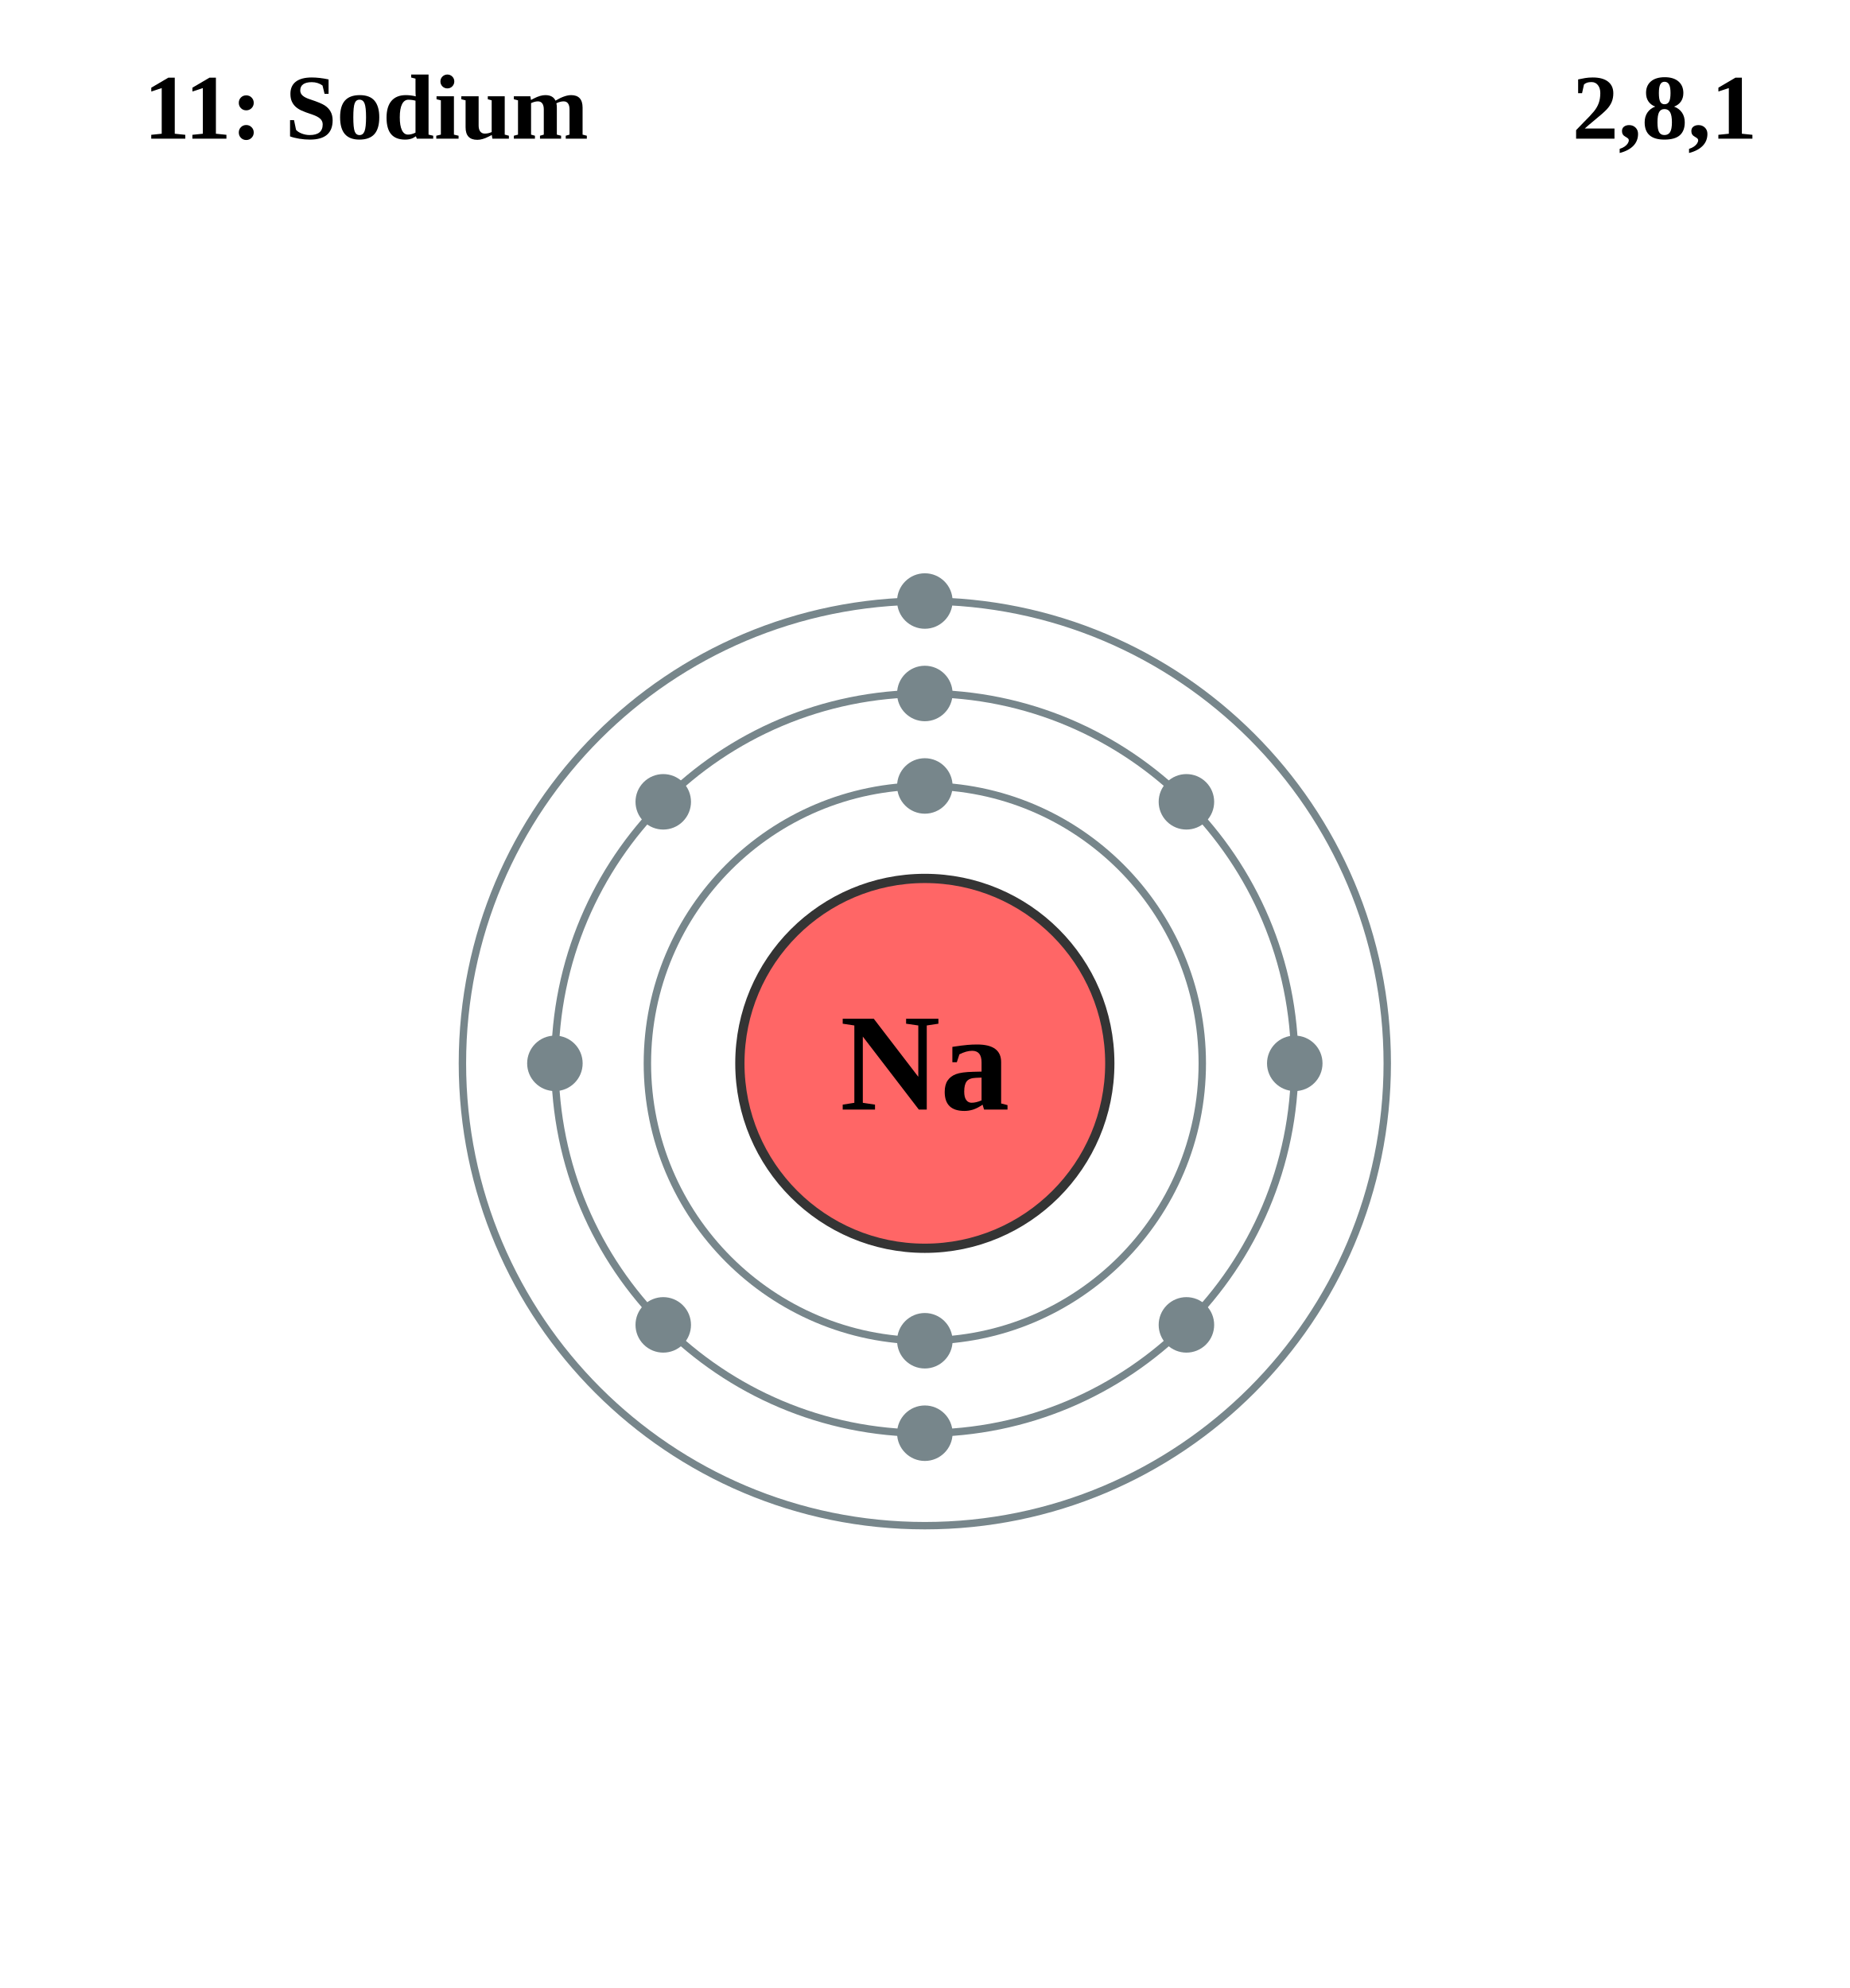
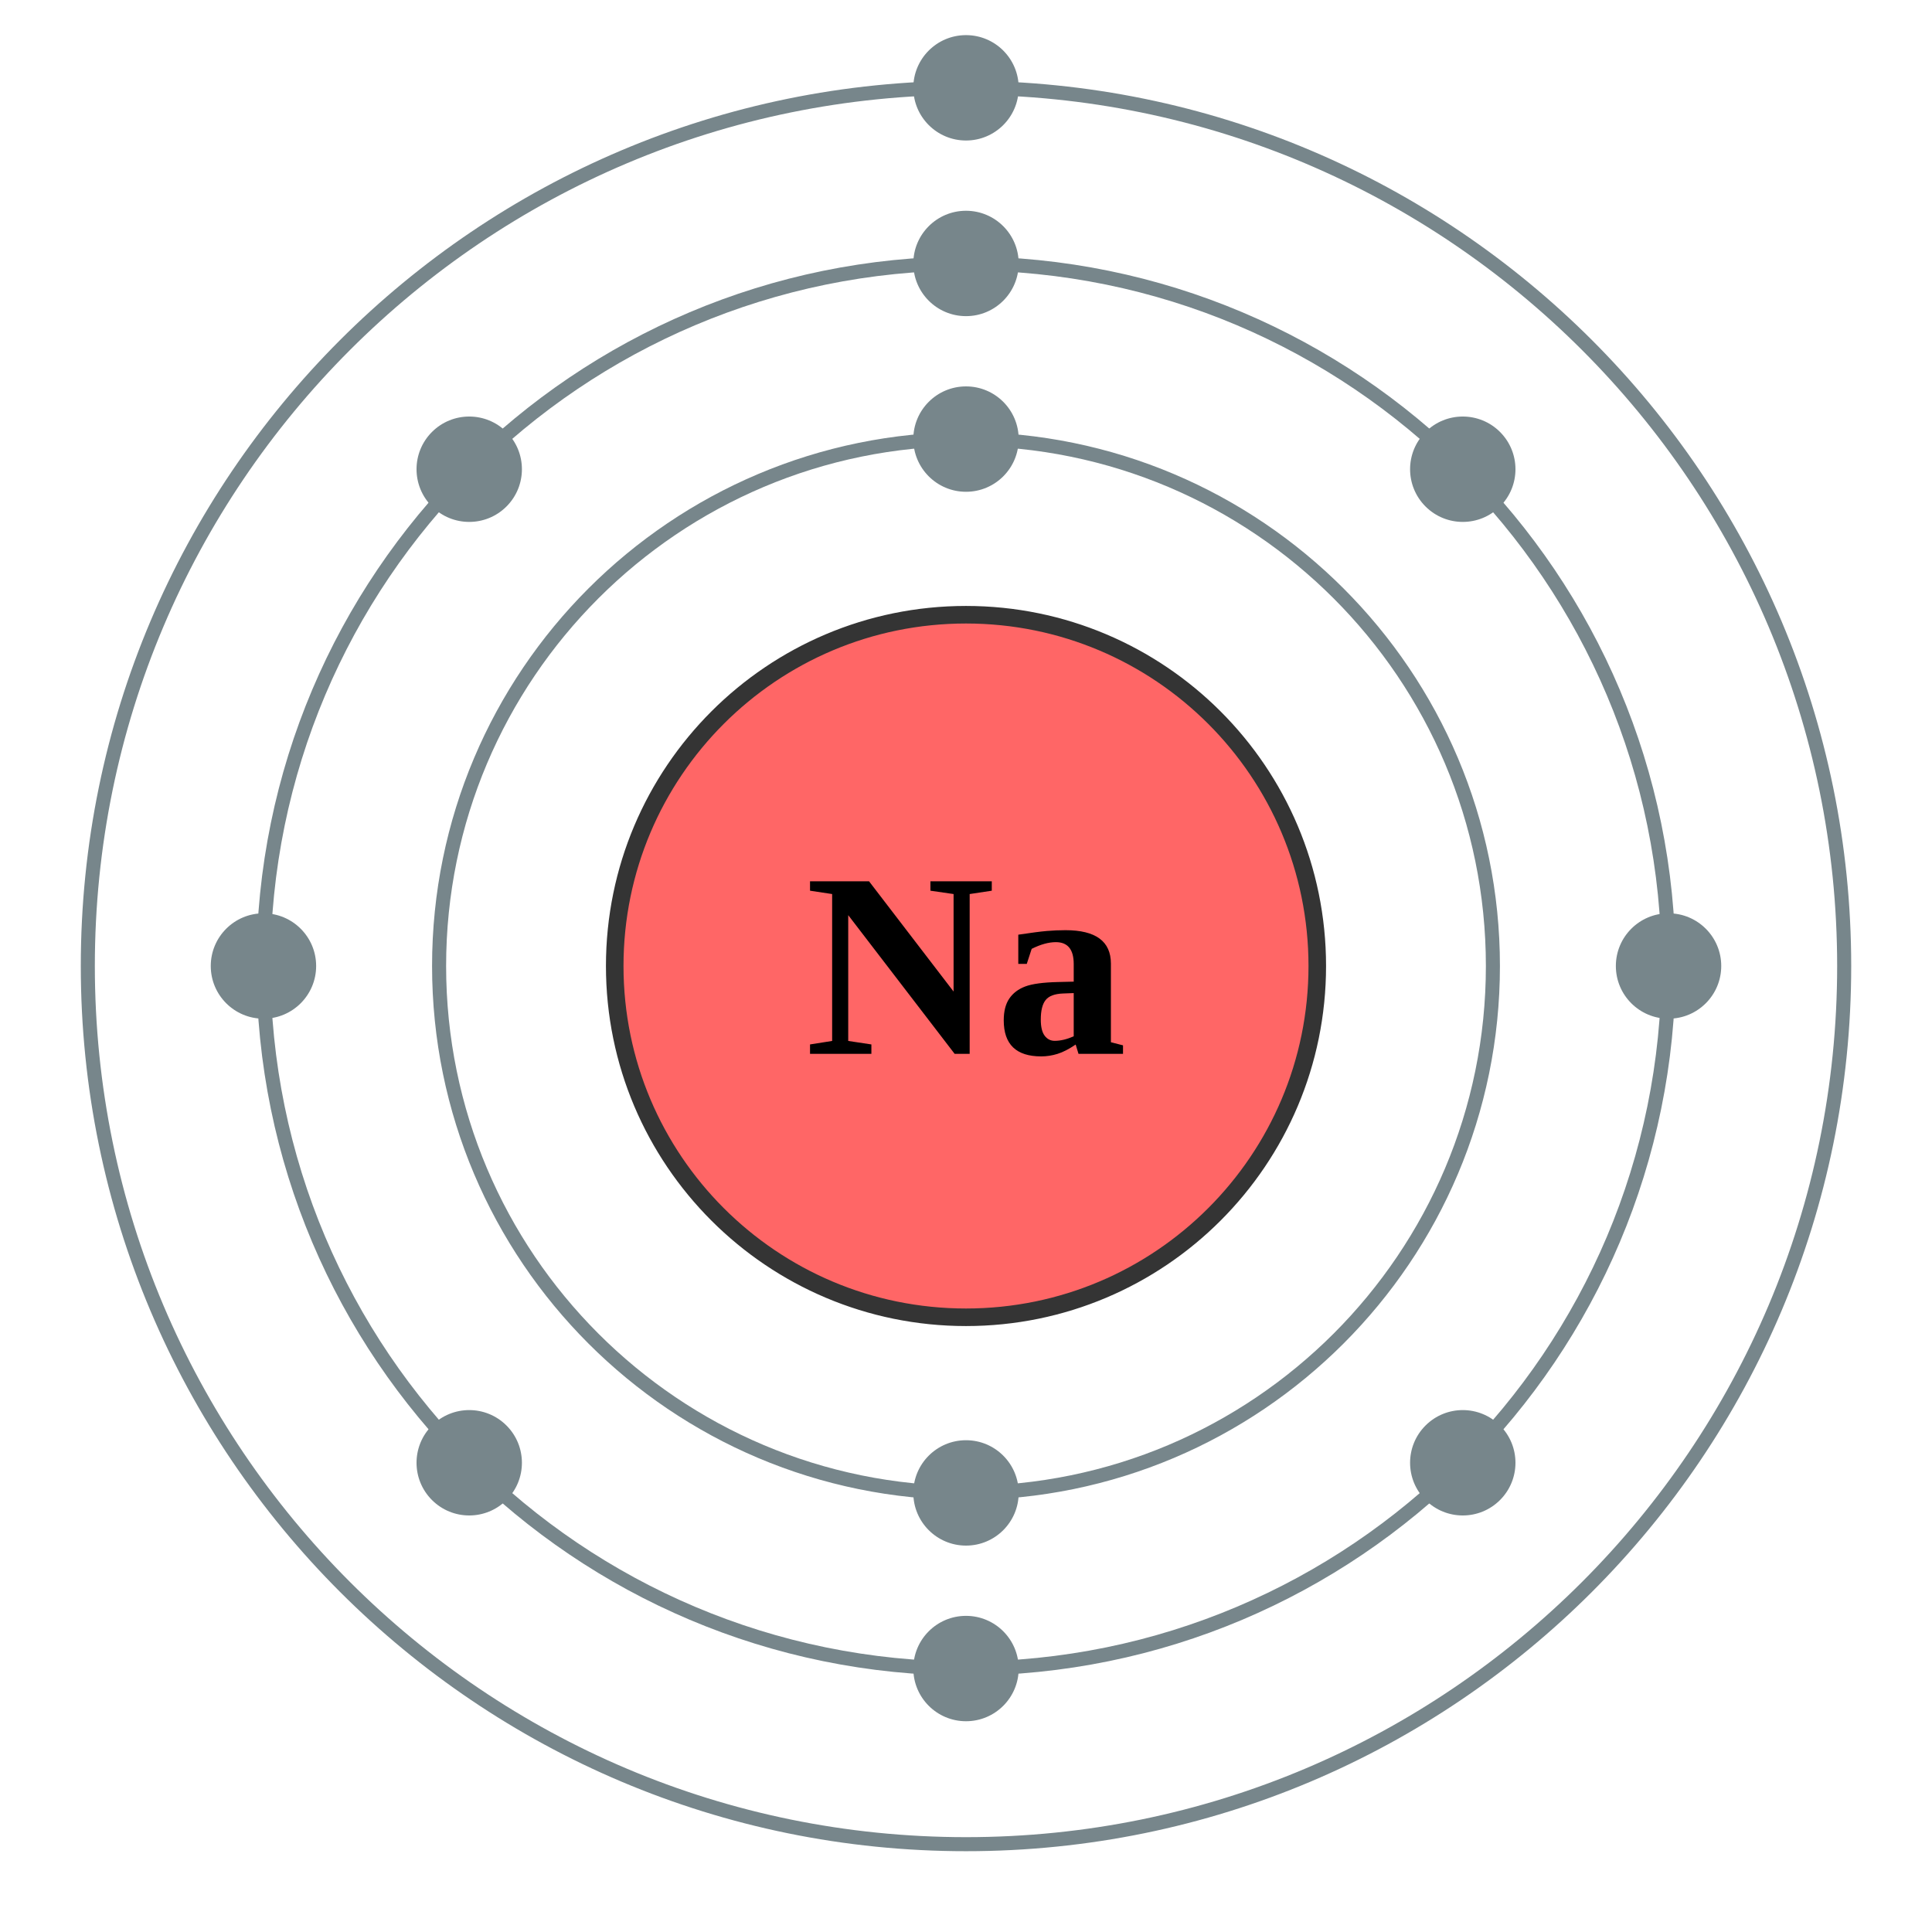
- <svg xmlns="http://www.w3.org/2000/svg" xmlns:xlink="http://www.w3.org/1999/xlink" version="1.1" baseProfile="full" preserveAspectRatio="xMidYMid meet" zoomAndPan="magnify" id="Electron shell Sodium" viewBox="-1000 -1150 2000 2150" width="800" height="860">
+ <svg xmlns="http://www.w3.org/2000/svg" xmlns:xlink="http://www.w3.org/1999/xlink" version="1.1" baseProfile="full" preserveAspectRatio="xMidYMid meet" zoomAndPan="magnify" id="Electron shell Sodium" viewBox="-550 -550 1100 1100" width="800" height="800">
  <defs>
    <circle id="electron" fill="#77868b" stroke="none" r="30" />
  </defs>
  <circle fill="#f66" r="200" stroke="#343434" stroke-width="10" />
  <g font-size="100" font-weight="bold" font="arial">
-     <text x="-750" y="-1000" text-anchor="end">11</text>
-     <text x="-750" y="-1000">: Sodium</text>
-     <text x="900" y="-1000" text-anchor="end">2,8,1</text>
    <text x="0" y="50" font-size="150" text-anchor="middle">Na</text>
  </g>
  <g stroke="#77868b" stroke-width="8" fill="none">
    <circle id="shell_1" r="300" />
    <use id="electron_0_shell_1" xlink:href="#electron" y="-300" />
    <use id="electron_1_shell_1" xlink:href="#electron_0_shell_1" transform="rotate(180)" />
    <circle id="shell_2" r="400" />
    <use id="electron_0_shell_2" xlink:href="#electron" y="-400" />
    <use id="electron_1_shell_2" xlink:href="#electron_0_shell_2" transform="rotate(45)" />
    <use id="electron_2_shell_2" xlink:href="#electron_0_shell_2" transform="rotate(90)" />
    <use id="electron_3_shell_2" xlink:href="#electron_0_shell_2" transform="rotate(135)" />
    <use id="electron_4_shell_2" xlink:href="#electron_0_shell_2" transform="rotate(180)" />
    <use id="electron_5_shell_2" xlink:href="#electron_0_shell_2" transform="rotate(225)" />
    <use id="electron_6_shell_2" xlink:href="#electron_0_shell_2" transform="rotate(270)" />
    <use id="electron_7_shell_2" xlink:href="#electron_0_shell_2" transform="rotate(315)" />
    <circle id="shell_3" r="500" />
    <use id="electron_0_shell_3" xlink:href="#electron" y="-500" />
  </g>
</svg>
